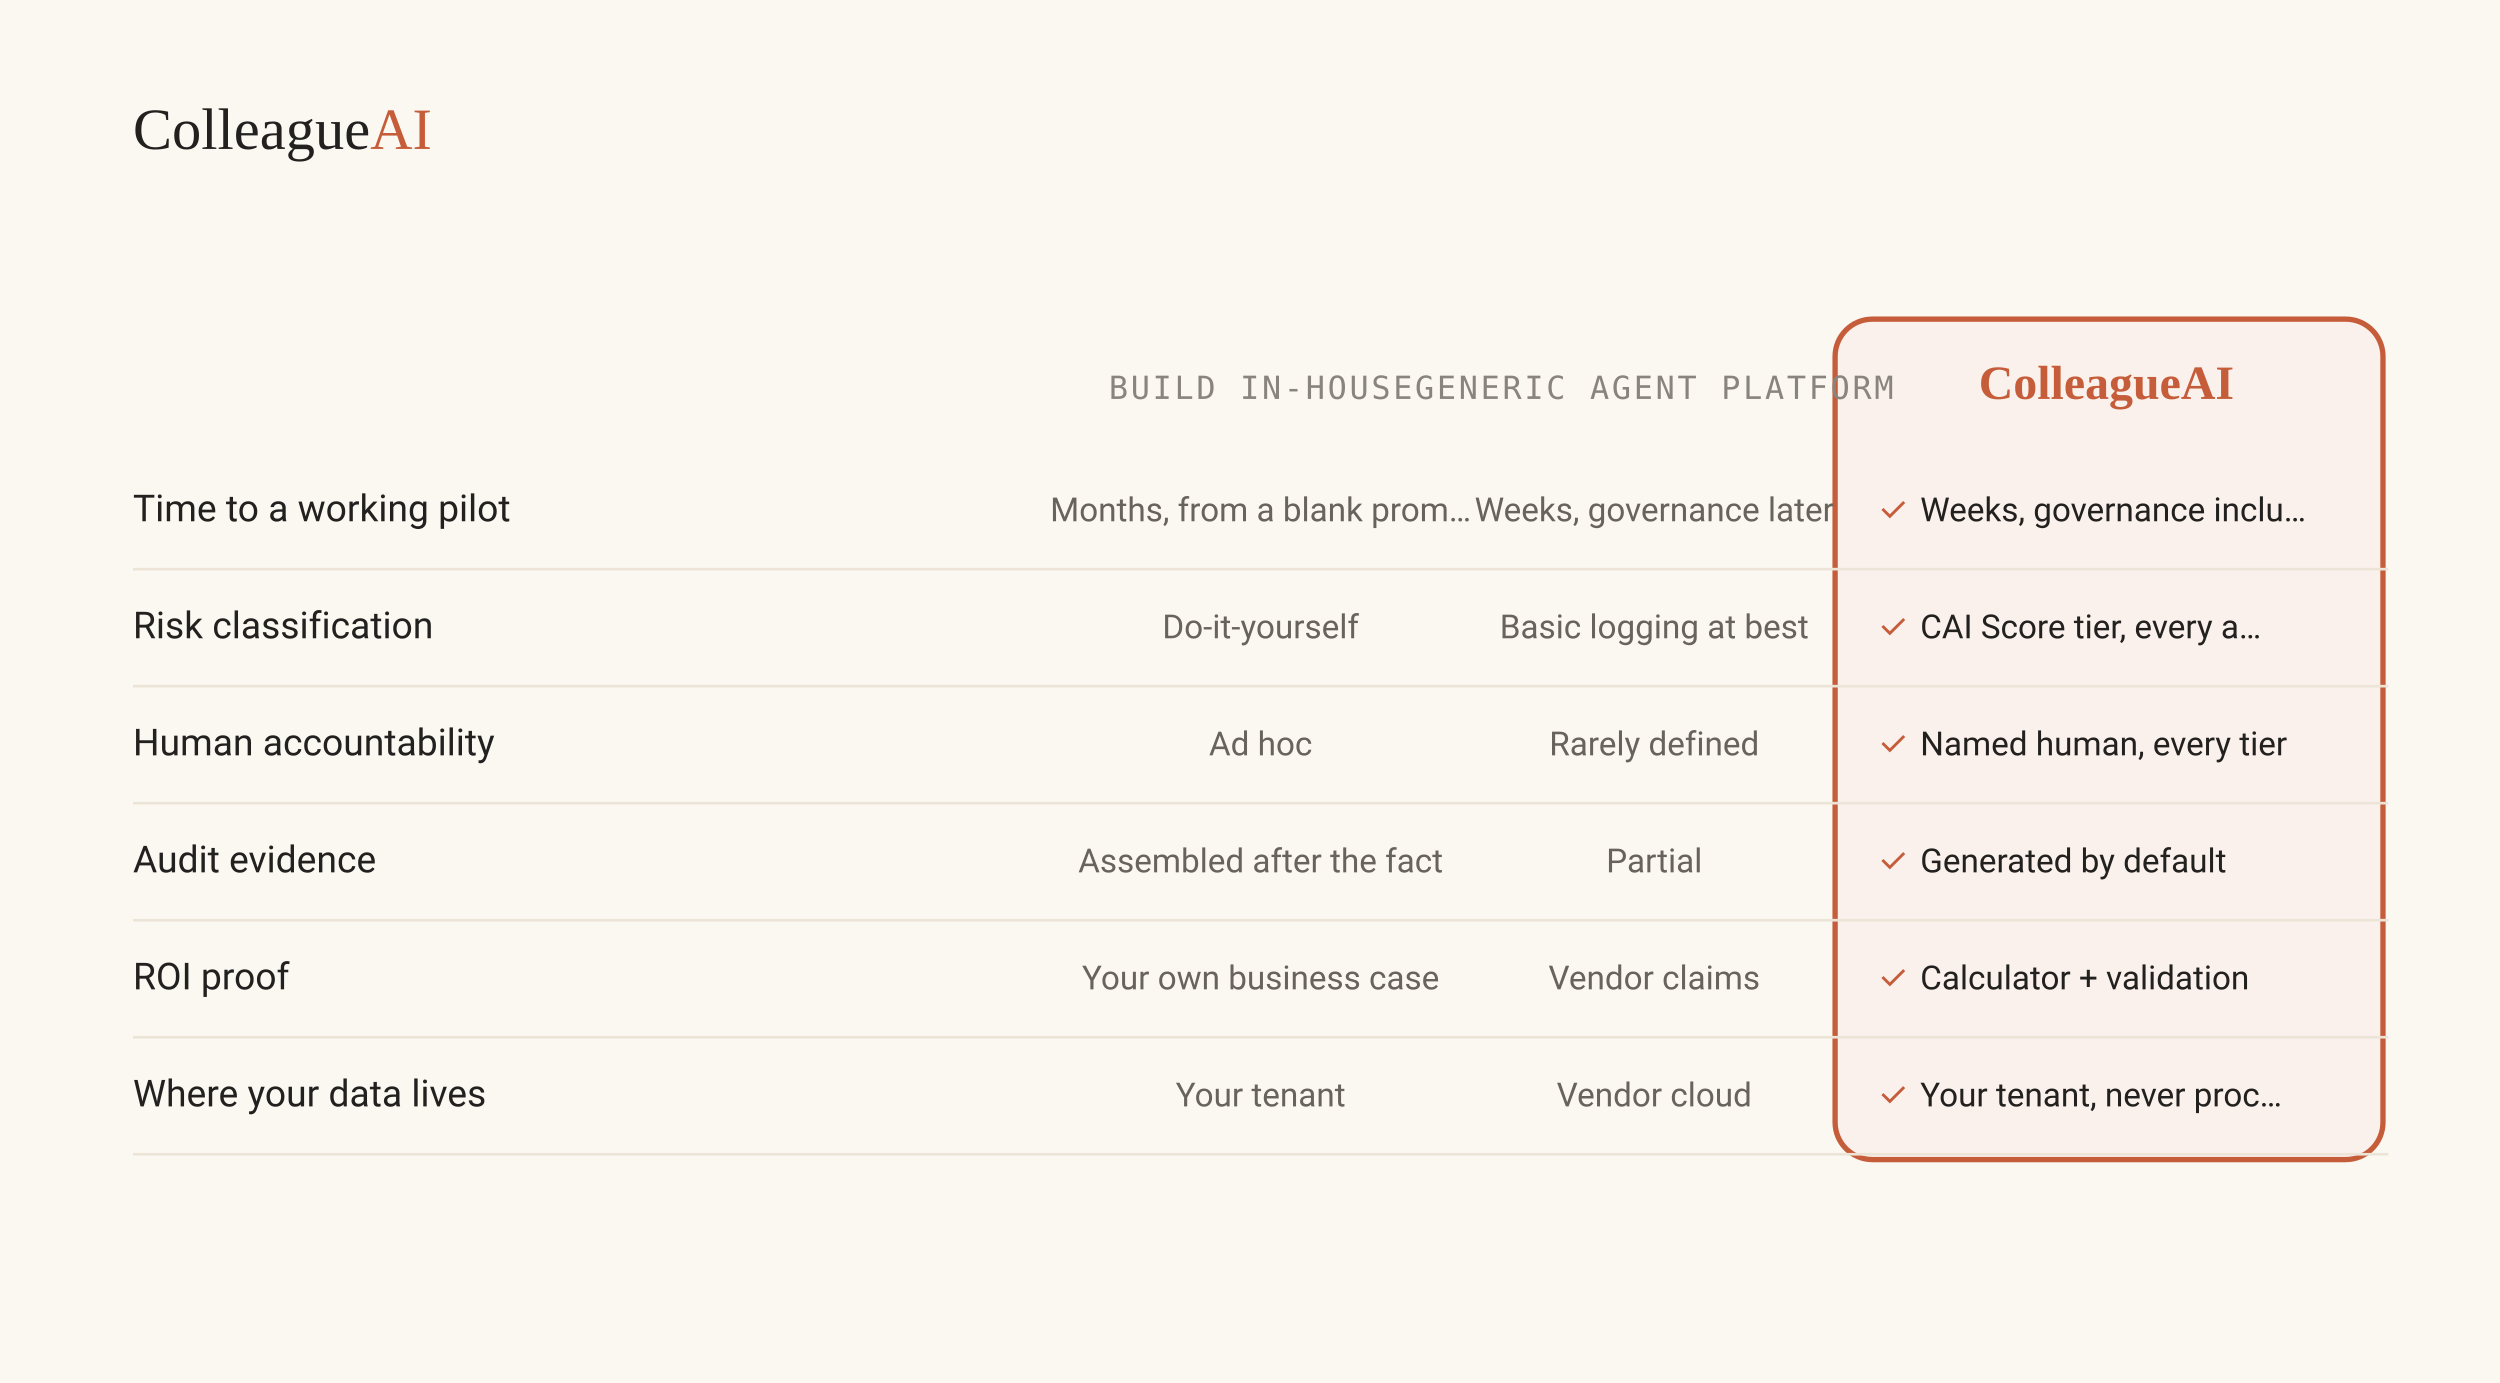
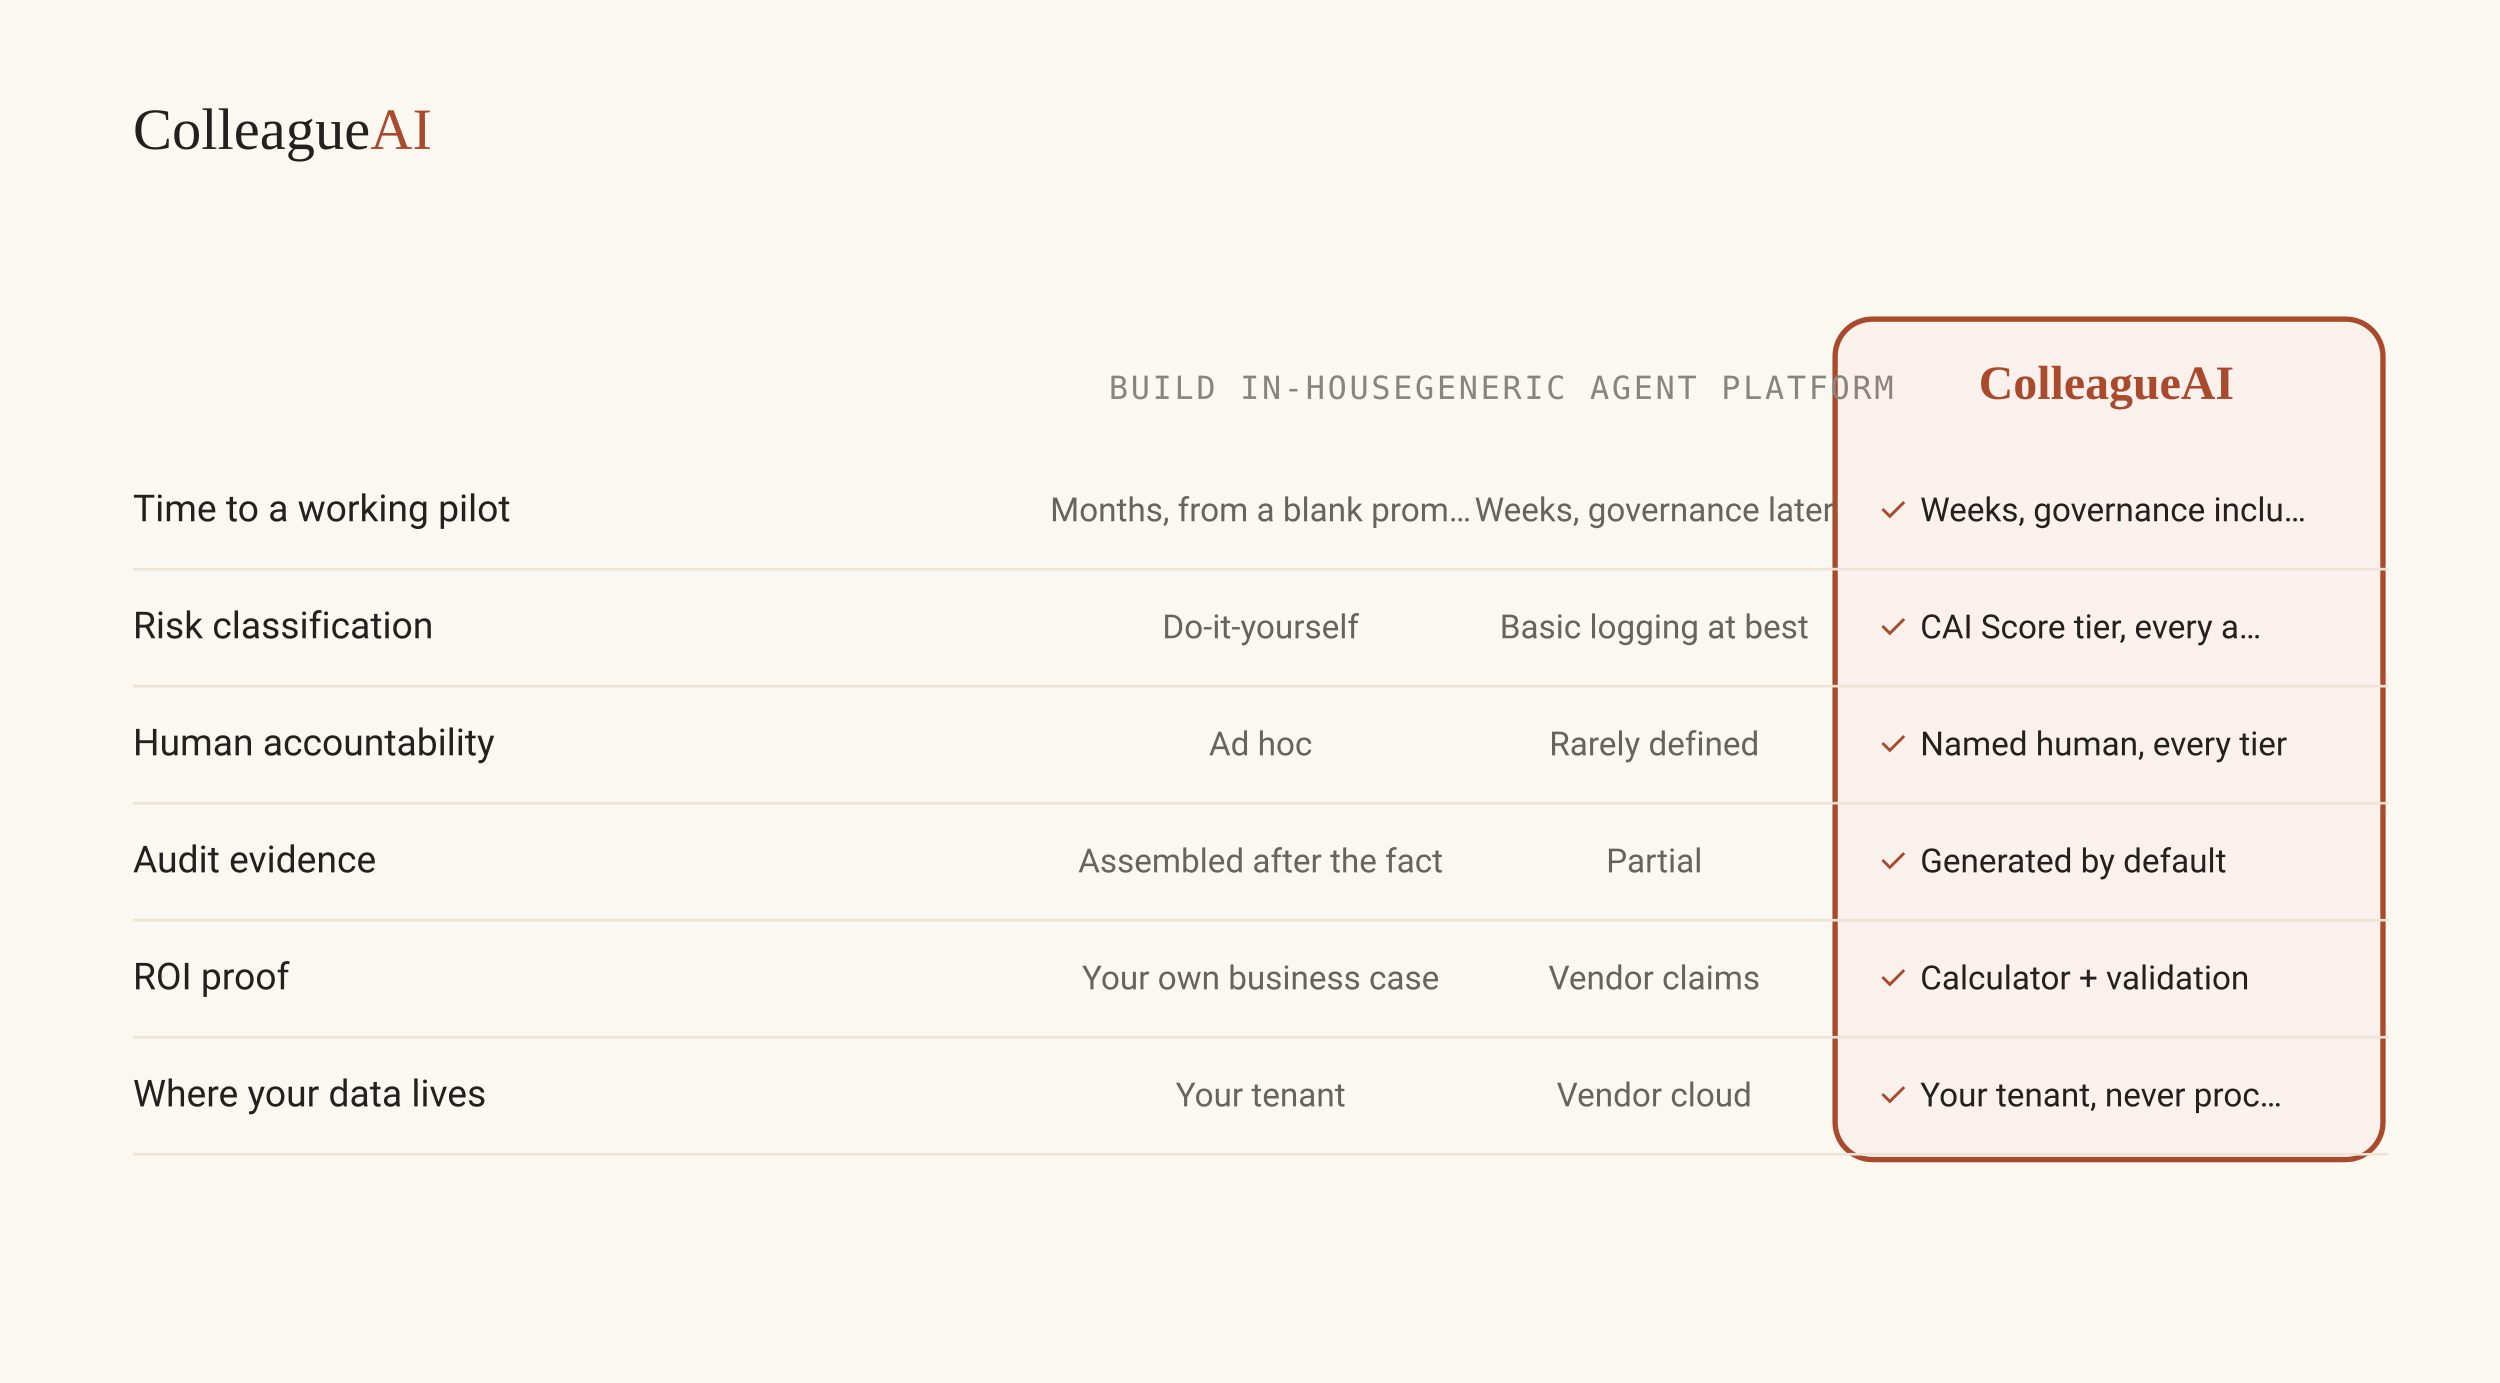
<svg xmlns="http://www.w3.org/2000/svg" viewBox="0 0 940 520" font-family="system-ui,-apple-system,'Segoe UI',Roboto,sans-serif">
  <defs>
    <style>.serif{font-family:Georgia,'Times New Roman',serif}.mono{font-family:ui-monospace,SFMono-Regular,Menlo,monospace}</style>
  </defs>
  <rect width="940" height="520" fill="#FBF8F2" />
-   <text x="50" y="56" class="serif" font-size="22" fill="#22211F">Colleague<tspan fill="#c65d3a">AI</tspan>
+   <text x="50" y="56" class="serif" font-size="22" fill="#22211F">Colleague<tspan fill="#a94a2c">AI</tspan>
  </text>
-   <rect x="690" y="120" width="206" height="316" rx="14" fill="#fbf1ec" stroke="#c65d3a" stroke-width="2" />
+   <rect x="690" y="120" width="206" height="316" rx="14" fill="#fbf1ec" stroke="#a94a2c" stroke-width="2" />
  <text x="474" y="150" class="mono" font-size="12" letter-spacing="1" fill="#8a857c" text-anchor="middle">BUILD IN-HOUSE</text>
  <text x="622" y="150" class="mono" font-size="12" letter-spacing="1" fill="#8a857c" text-anchor="middle">GENERIC AGENT PLATFORM</text>
-   <text x="792" y="150" class="serif" font-size="18" fill="#c65d3a" text-anchor="middle" font-weight="bold">ColleagueAI</text>
+   <text x="792" y="150" class="serif" font-size="18" fill="#a94a2c" text-anchor="middle" font-weight="bold">ColleagueAI</text>
  <text x="50" y="196" font-size="14" fill="#22211F">Time to a working pilot</text>
  <text x="474" y="196" font-size="12.5" fill="#68635b" text-anchor="middle">Months, from a blank prom…</text>
  <text x="622" y="196" font-size="12.5" fill="#68635b" text-anchor="middle">Weeks, governance later</text>
-   <text x="706" y="196" font-size="13" fill="#c65d3a">✓</text>
+   <text x="706" y="196" font-size="13" fill="#a94a2c">✓</text>
  <text x="722" y="196" font-size="12.5" fill="#22211F">Weeks, governance inclu…</text>
  <line x1="50" y1="214" x2="898" y2="214" stroke="#ece4d7" stroke-width="1" />
  <text x="50" y="240" font-size="14" fill="#22211F">Risk classification</text>
  <text x="474" y="240" font-size="12.5" fill="#68635b" text-anchor="middle">Do-it-yourself</text>
  <text x="622" y="240" font-size="12.5" fill="#68635b" text-anchor="middle">Basic logging at best</text>
-   <text x="706" y="240" font-size="13" fill="#c65d3a">✓</text>
+   <text x="706" y="240" font-size="13" fill="#a94a2c">✓</text>
  <text x="722" y="240" font-size="12.5" fill="#22211F">CAI Score tier, every a…</text>
  <line x1="50" y1="258" x2="898" y2="258" stroke="#ece4d7" stroke-width="1" />
  <text x="50" y="284" font-size="14" fill="#22211F">Human accountability</text>
  <text x="474" y="284" font-size="12.5" fill="#68635b" text-anchor="middle">Ad hoc</text>
  <text x="622" y="284" font-size="12.5" fill="#68635b" text-anchor="middle">Rarely defined</text>
-   <text x="706" y="284" font-size="13" fill="#c65d3a">✓</text>
+   <text x="706" y="284" font-size="13" fill="#a94a2c">✓</text>
  <text x="722" y="284" font-size="12.5" fill="#22211F">Named human, every tier</text>
  <line x1="50" y1="302" x2="898" y2="302" stroke="#ece4d7" stroke-width="1" />
  <text x="50" y="328" font-size="14" fill="#22211F">Audit evidence</text>
  <text x="474" y="328" font-size="12.5" fill="#68635b" text-anchor="middle">Assembled after the fact</text>
  <text x="622" y="328" font-size="12.5" fill="#68635b" text-anchor="middle">Partial</text>
-   <text x="706" y="328" font-size="13" fill="#c65d3a">✓</text>
+   <text x="706" y="328" font-size="13" fill="#a94a2c">✓</text>
  <text x="722" y="328" font-size="12.5" fill="#22211F">Generated by default</text>
  <line x1="50" y1="346" x2="898" y2="346" stroke="#ece4d7" stroke-width="1" />
  <text x="50" y="372" font-size="14" fill="#22211F">ROI proof</text>
  <text x="474" y="372" font-size="12.5" fill="#68635b" text-anchor="middle">Your own business case</text>
  <text x="622" y="372" font-size="12.5" fill="#68635b" text-anchor="middle">Vendor claims</text>
-   <text x="706" y="372" font-size="13" fill="#c65d3a">✓</text>
+   <text x="706" y="372" font-size="13" fill="#a94a2c">✓</text>
  <text x="722" y="372" font-size="12.5" fill="#22211F">Calculator + validation</text>
  <line x1="50" y1="390" x2="898" y2="390" stroke="#ece4d7" stroke-width="1" />
  <text x="50" y="416" font-size="14" fill="#22211F">Where your data lives</text>
  <text x="474" y="416" font-size="12.5" fill="#68635b" text-anchor="middle">Your tenant</text>
  <text x="622" y="416" font-size="12.5" fill="#68635b" text-anchor="middle">Vendor cloud</text>
-   <text x="706" y="416" font-size="13" fill="#c65d3a">✓</text>
+   <text x="706" y="416" font-size="13" fill="#a94a2c">✓</text>
  <text x="722" y="416" font-size="12.5" fill="#22211F">Your tenant, never proc…</text>
  <line x1="50" y1="434" x2="898" y2="434" stroke="#ece4d7" stroke-width="1" />
</svg>
